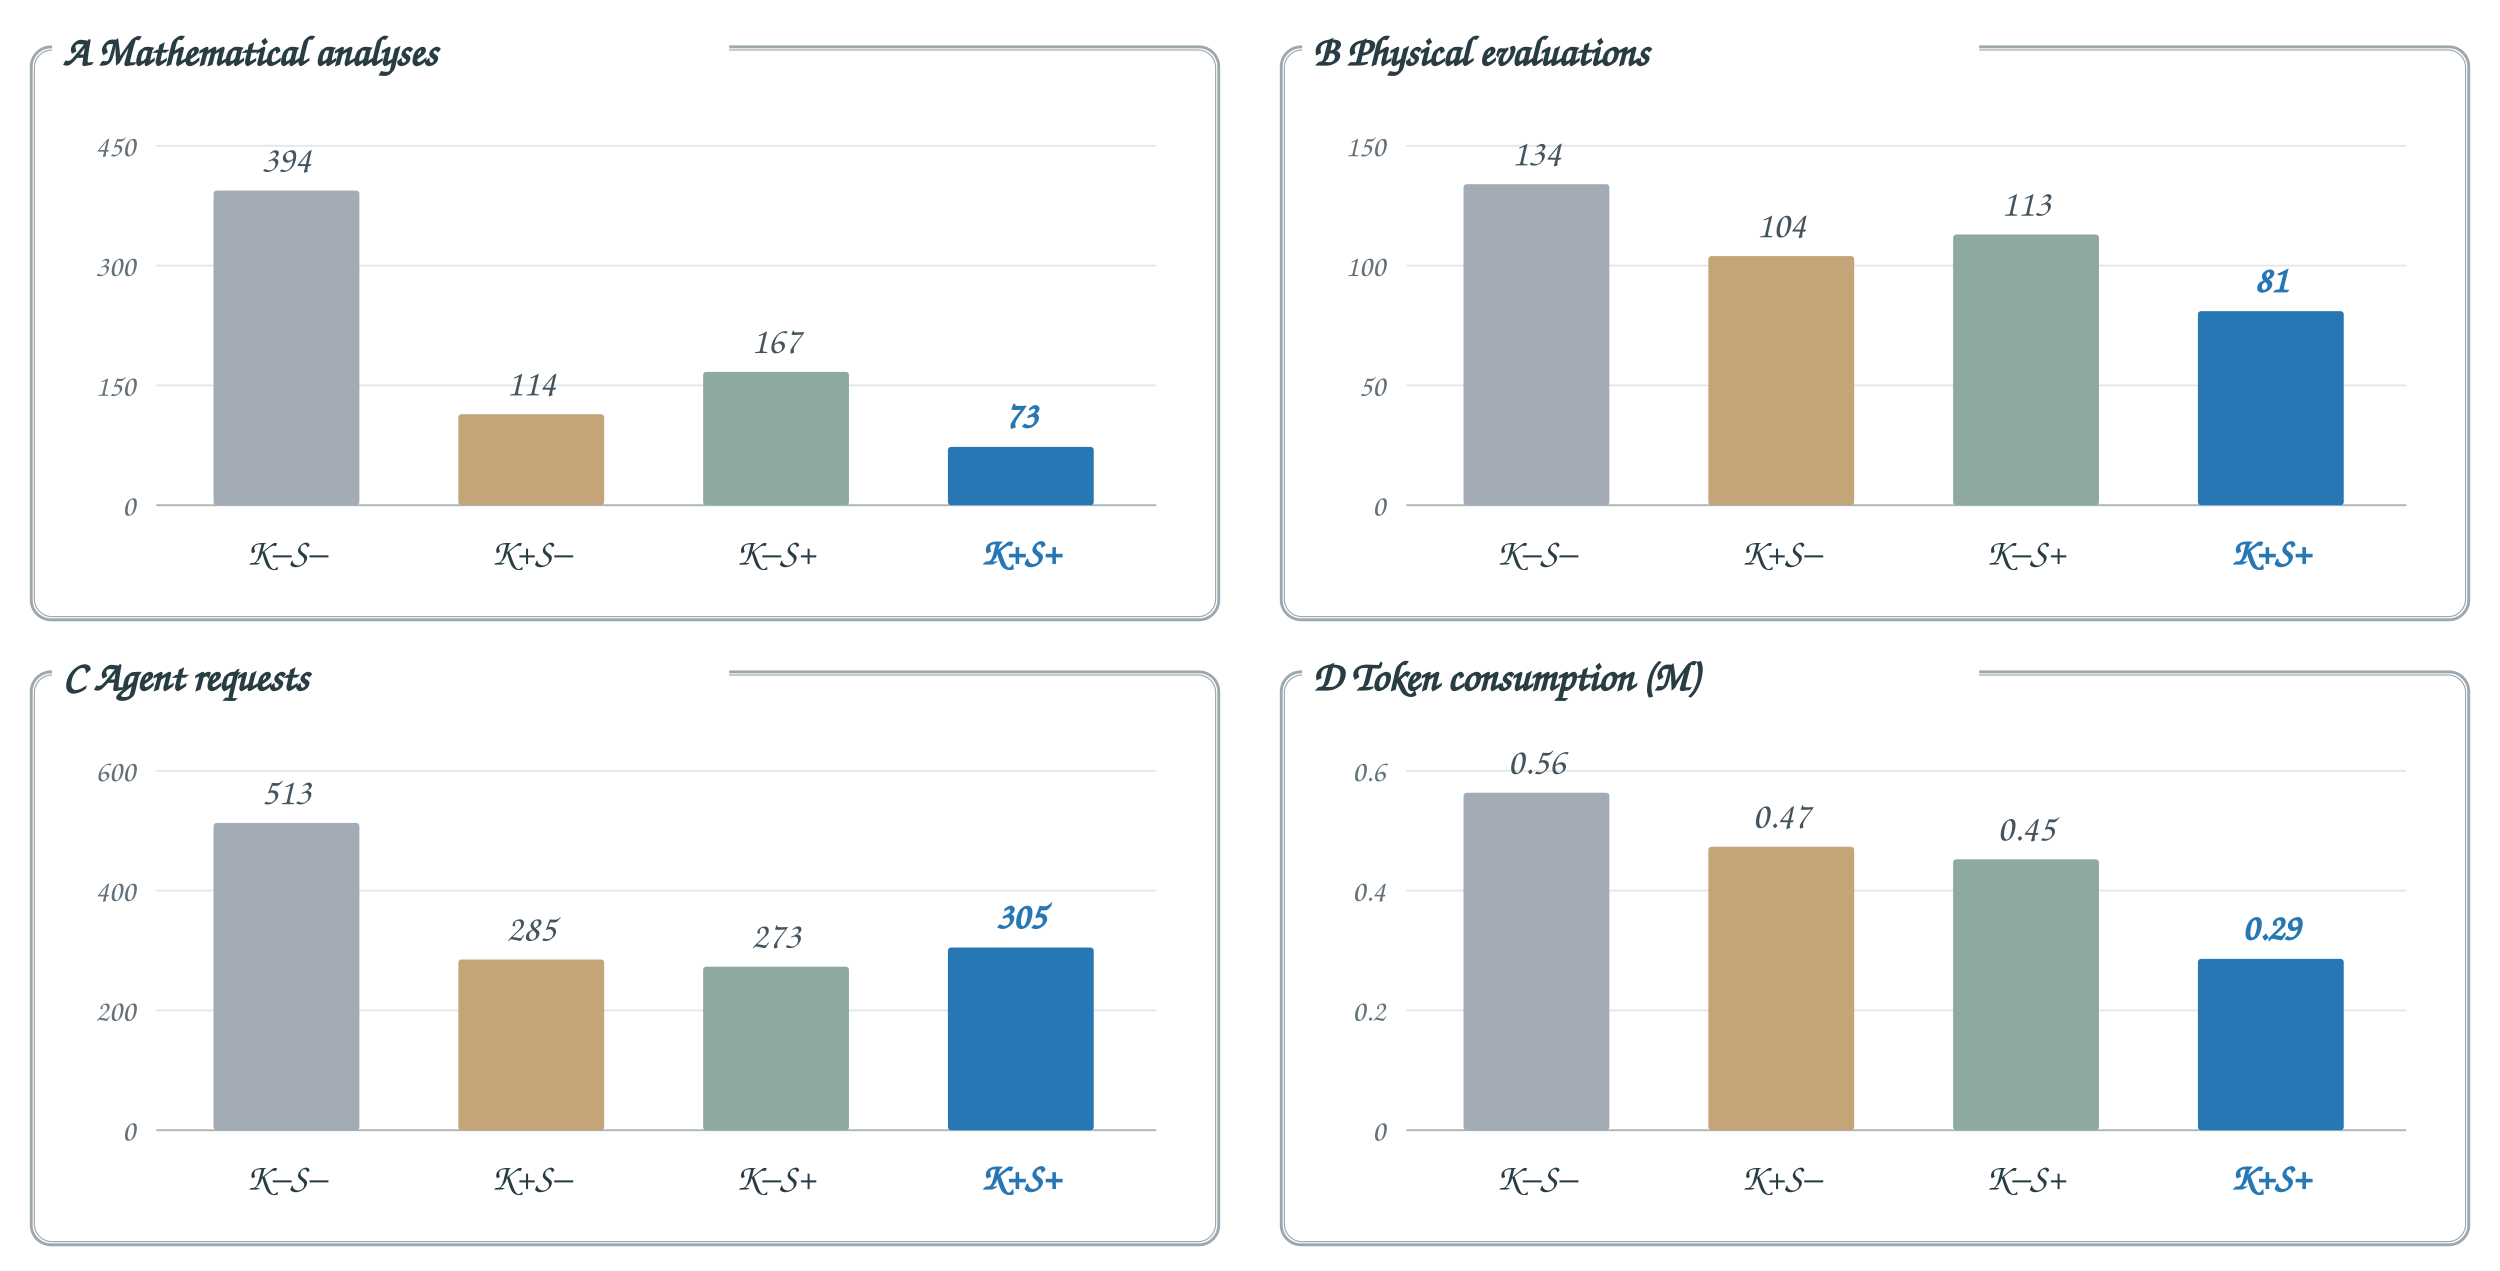
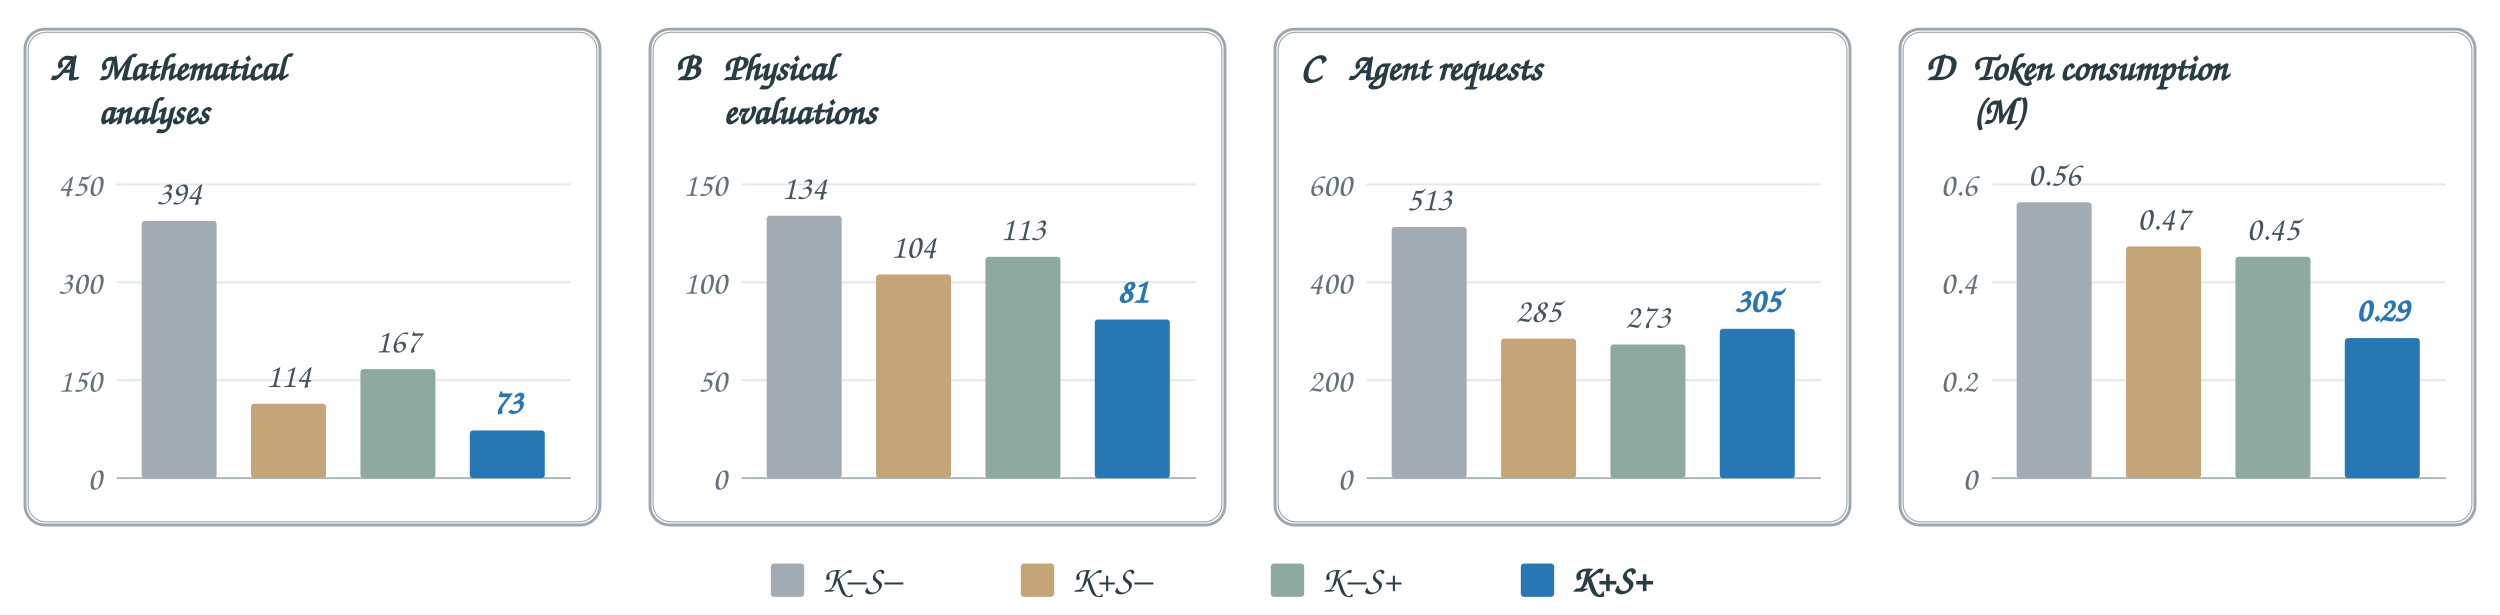
- <svg xmlns="http://www.w3.org/2000/svg" width="2400" height="1220" viewBox="0 0 2400 1220">
+ <svg xmlns="http://www.w3.org/2000/svg" width="2400" height="590" viewBox="0 0 2400 590">
  <style>text{font-family:"Comic Sans MS","Microsoft YaHei",cursive}</style>
-   <rect width="2400" height="1220" fill="white" />
-   <rect x="30" y="45" width="1140" height="550" fill="white" stroke="#9da7ae" stroke-width="2.8" rx="19" />
-   <rect x="33" y="48" width="1134" height="544" fill="none" stroke="#9da7ae" stroke-width="1.1" rx="17" />
-   <rect x="50" y="27" width="650" height="48" fill="white" stroke="none" stroke-width="1" rx="0" />
-   <text x="60" y="63" font-size="40" text-anchor="start" font-weight="700" fill="#283c44">A  Mathematical analyses</text>
-   <line x1="150" y1="485.0" x2="1110" y2="485.0" stroke="#a8b5bd" stroke-width="1.8" />
-   <text x="130" y="495.0" font-size="29" text-anchor="end" font-weight="400" fill="#62717a">0</text>
-   <line x1="150" y1="370.0" x2="1110" y2="370.0" stroke="#e2e7ea" stroke-width="1.8" />
-   <text x="130" y="380.0" font-size="29" text-anchor="end" font-weight="400" fill="#62717a">150</text>
-   <line x1="150" y1="255.0" x2="1110" y2="255.0" stroke="#e2e7ea" stroke-width="1.8" />
-   <text x="130" y="265.0" font-size="29" text-anchor="end" font-weight="400" fill="#62717a">300</text>
-   <line x1="150" y1="140.0" x2="1110" y2="140.0" stroke="#e2e7ea" stroke-width="1.8" />
-   <text x="130" y="150.0" font-size="29" text-anchor="end" font-weight="400" fill="#62717a">450</text>
-   <rect x="205" y="182.933" width="140" height="302.067" fill="#a3acb5" stroke="none" stroke-width="1" rx="3" />
-   <text x="275" y="164.933" font-size="36" text-anchor="middle" font-weight="400" fill="#44545d">394</text>
-   <text x="275" y="542" font-size="36" text-anchor="middle" font-weight="400" fill="#283c44">K−S−</text>
-   <rect x="440" y="397.6" width="140" height="87.4" fill="#c4a578" stroke="none" stroke-width="1" rx="3" />
-   <text x="510" y="379.6" font-size="36" text-anchor="middle" font-weight="400" fill="#44545d">114</text>
-   <text x="510" y="542" font-size="36" text-anchor="middle" font-weight="400" fill="#283c44">K+S−</text>
-   <rect x="675" y="356.967" width="140" height="128.033" fill="#8eaaa0" stroke="none" stroke-width="1" rx="3" />
-   <text x="745" y="338.967" font-size="36" text-anchor="middle" font-weight="400" fill="#44545d">167</text>
-   <text x="745" y="542" font-size="36" text-anchor="middle" font-weight="400" fill="#283c44">K−S+</text>
-   <rect x="910" y="429.033" width="140" height="55.967" fill="#2877b5" stroke="none" stroke-width="1" rx="3" />
-   <text x="980" y="411.033" font-size="36" text-anchor="middle" font-weight="700" fill="#2877b5">73</text>
-   <text x="980" y="542" font-size="36" text-anchor="middle" font-weight="700" fill="#2877b5">K+S+</text>
-   <rect x="1230" y="45" width="1140" height="550" fill="white" stroke="#9da7ae" stroke-width="2.8" rx="19" />
-   <rect x="1233" y="48" width="1134" height="544" fill="none" stroke="#9da7ae" stroke-width="1.1" rx="17" />
-   <rect x="1250" y="27" width="650" height="48" fill="white" stroke="none" stroke-width="1" rx="0" />
-   <text x="1260" y="63" font-size="40" text-anchor="start" font-weight="700" fill="#283c44">B  Physical evaluations</text>
-   <line x1="1350" y1="485.0" x2="2310" y2="485.0" stroke="#a8b5bd" stroke-width="1.8" />
-   <text x="1330" y="495.0" font-size="29" text-anchor="end" font-weight="400" fill="#62717a">0</text>
-   <line x1="1350" y1="370.0" x2="2310" y2="370.0" stroke="#e2e7ea" stroke-width="1.8" />
-   <text x="1330" y="380.0" font-size="29" text-anchor="end" font-weight="400" fill="#62717a">50</text>
-   <line x1="1350" y1="255.0" x2="2310" y2="255.0" stroke="#e2e7ea" stroke-width="1.8" />
-   <text x="1330" y="265.0" font-size="29" text-anchor="end" font-weight="400" fill="#62717a">100</text>
-   <line x1="1350" y1="140.0" x2="2310" y2="140.0" stroke="#e2e7ea" stroke-width="1.8" />
-   <text x="1330" y="150.0" font-size="29" text-anchor="end" font-weight="400" fill="#62717a">150</text>
-   <rect x="1405" y="176.8" width="140" height="308.2" fill="#a3acb5" stroke="none" stroke-width="1" rx="3" />
-   <text x="1475" y="158.8" font-size="36" text-anchor="middle" font-weight="400" fill="#44545d">134</text>
-   <text x="1475" y="542" font-size="36" text-anchor="middle" font-weight="400" fill="#283c44">K−S−</text>
-   <rect x="1640" y="245.8" width="140" height="239.2" fill="#c4a578" stroke="none" stroke-width="1" rx="3" />
-   <text x="1710" y="227.8" font-size="36" text-anchor="middle" font-weight="400" fill="#44545d">104</text>
-   <text x="1710" y="542" font-size="36" text-anchor="middle" font-weight="400" fill="#283c44">K+S−</text>
-   <rect x="1875" y="225.1" width="140" height="259.9" fill="#8eaaa0" stroke="none" stroke-width="1" rx="3" />
-   <text x="1945" y="207.1" font-size="36" text-anchor="middle" font-weight="400" fill="#44545d">113</text>
-   <text x="1945" y="542" font-size="36" text-anchor="middle" font-weight="400" fill="#283c44">K−S+</text>
-   <rect x="2110" y="298.7" width="140" height="186.3" fill="#2877b5" stroke="none" stroke-width="1" rx="3" />
-   <text x="2180" y="280.7" font-size="36" text-anchor="middle" font-weight="700" fill="#2877b5">81</text>
-   <text x="2180" y="542" font-size="36" text-anchor="middle" font-weight="700" fill="#2877b5">K+S+</text>
-   <rect x="30" y="645" width="1140" height="550" fill="white" stroke="#9da7ae" stroke-width="2.8" rx="19" />
-   <rect x="33" y="648" width="1134" height="544" fill="none" stroke="#9da7ae" stroke-width="1.1" rx="17" />
-   <rect x="50" y="627" width="650" height="48" fill="white" stroke="none" stroke-width="1" rx="0" />
-   <text x="60" y="663" font-size="40" text-anchor="start" font-weight="700" fill="#283c44">C  Agent requests</text>
-   <line x1="150" y1="1085.0" x2="1110" y2="1085.0" stroke="#a8b5bd" stroke-width="1.8" />
-   <text x="130" y="1095.0" font-size="29" text-anchor="end" font-weight="400" fill="#62717a">0</text>
-   <line x1="150" y1="970.0" x2="1110" y2="970.0" stroke="#e2e7ea" stroke-width="1.8" />
-   <text x="130" y="980.0" font-size="29" text-anchor="end" font-weight="400" fill="#62717a">200</text>
-   <line x1="150" y1="855.0" x2="1110" y2="855.0" stroke="#e2e7ea" stroke-width="1.8" />
-   <text x="130" y="865.0" font-size="29" text-anchor="end" font-weight="400" fill="#62717a">400</text>
-   <line x1="150" y1="740.0" x2="1110" y2="740.0" stroke="#e2e7ea" stroke-width="1.8" />
-   <text x="130" y="750.0" font-size="29" text-anchor="end" font-weight="400" fill="#62717a">600</text>
-   <rect x="205" y="790.025" width="140" height="294.975" fill="#a3acb5" stroke="none" stroke-width="1" rx="3" />
-   <text x="275" y="772.025" font-size="36" text-anchor="middle" font-weight="400" fill="#44545d">513</text>
-   <text x="275" y="1142" font-size="36" text-anchor="middle" font-weight="400" fill="#283c44">K−S−</text>
-   <rect x="440" y="921.125" width="140" height="163.875" fill="#c4a578" stroke="none" stroke-width="1" rx="3" />
-   <text x="510" y="903.125" font-size="36" text-anchor="middle" font-weight="400" fill="#44545d">285</text>
-   <text x="510" y="1142" font-size="36" text-anchor="middle" font-weight="400" fill="#283c44">K+S−</text>
-   <rect x="675" y="928.025" width="140" height="156.975" fill="#8eaaa0" stroke="none" stroke-width="1" rx="3" />
-   <text x="745" y="910.025" font-size="36" text-anchor="middle" font-weight="400" fill="#44545d">273</text>
-   <text x="745" y="1142" font-size="36" text-anchor="middle" font-weight="400" fill="#283c44">K−S+</text>
-   <rect x="910" y="909.625" width="140" height="175.375" fill="#2877b5" stroke="none" stroke-width="1" rx="3" />
-   <text x="980" y="891.625" font-size="36" text-anchor="middle" font-weight="700" fill="#2877b5">305</text>
-   <text x="980" y="1142" font-size="36" text-anchor="middle" font-weight="700" fill="#2877b5">K+S+</text>
-   <rect x="1230" y="645" width="1140" height="550" fill="white" stroke="#9da7ae" stroke-width="2.8" rx="19" />
-   <rect x="1233" y="648" width="1134" height="544" fill="none" stroke="#9da7ae" stroke-width="1.1" rx="17" />
-   <rect x="1250" y="627" width="650" height="48" fill="white" stroke="none" stroke-width="1" rx="0" />
-   <text x="1260" y="663" font-size="40" text-anchor="start" font-weight="700" fill="#283c44">D  Token consumption (M)</text>
-   <line x1="1350" y1="1085.0" x2="2310" y2="1085.0" stroke="#a8b5bd" stroke-width="1.8" />
-   <text x="1330" y="1095.0" font-size="29" text-anchor="end" font-weight="400" fill="#62717a">0</text>
-   <line x1="1350" y1="970.0" x2="2310" y2="970.0" stroke="#e2e7ea" stroke-width="1.8" />
-   <text x="1330" y="980.0" font-size="29" text-anchor="end" font-weight="400" fill="#62717a">0.2</text>
-   <line x1="1350" y1="855.0" x2="2310" y2="855.0" stroke="#e2e7ea" stroke-width="1.8" />
-   <text x="1330" y="865.0" font-size="29" text-anchor="end" font-weight="400" fill="#62717a">0.4</text>
-   <line x1="1350" y1="740.0" x2="2310" y2="740.0" stroke="#e2e7ea" stroke-width="1.8" />
-   <text x="1330" y="750.0" font-size="29" text-anchor="end" font-weight="400" fill="#62717a">0.6</text>
-   <rect x="1405" y="761.034" width="140" height="323.966" fill="#a3acb5" stroke="none" stroke-width="1" rx="3" />
-   <text x="1475" y="743.034" font-size="36" text-anchor="middle" font-weight="400" fill="#44545d">0.56</text>
-   <text x="1475" y="1142" font-size="36" text-anchor="middle" font-weight="400" fill="#283c44">K−S−</text>
-   <rect x="1640" y="812.874" width="140" height="272.126" fill="#c4a578" stroke="none" stroke-width="1" rx="3" />
-   <text x="1710" y="794.874" font-size="36" text-anchor="middle" font-weight="400" fill="#44545d">0.47</text>
-   <text x="1710" y="1142" font-size="36" text-anchor="middle" font-weight="400" fill="#283c44">K+S−</text>
-   <rect x="1875" y="824.978" width="140" height="260.022" fill="#8eaaa0" stroke="none" stroke-width="1" rx="3" />
-   <text x="1945" y="806.978" font-size="36" text-anchor="middle" font-weight="400" fill="#44545d">0.45</text>
-   <text x="1945" y="1142" font-size="36" text-anchor="middle" font-weight="400" fill="#283c44">K−S+</text>
-   <rect x="2110" y="920.539" width="140" height="164.461" fill="#2877b5" stroke="none" stroke-width="1" rx="3" />
-   <text x="2180" y="902.539" font-size="36" text-anchor="middle" font-weight="700" fill="#2877b5">0.29</text>
-   <text x="2180" y="1142" font-size="36" text-anchor="middle" font-weight="700" fill="#2877b5">K+S+</text>
+   <rect width="2400" height="590" fill="white" />
+   <rect x="24" y="28" width="552" height="476" fill="white" stroke="#9da7ae" stroke-width="2.8" rx="19" />
+   <rect x="27" y="31" width="546" height="470" fill="none" stroke="#9da7ae" stroke-width="1.1" rx="17" />
+   <text x="48" y="77" font-size="38" text-anchor="start" font-weight="700" fill="#283c44">A</text>
+   <text x="94" y="77" font-size="36" text-anchor="start" font-weight="700" fill="#283c44">Mathematical</text>
+   <text x="94" y="119" font-size="36" text-anchor="start" font-weight="700" fill="#283c44">analyses</text>
+   <line x1="112" y1="459.0" x2="548" y2="459.0" stroke="#a8b5bd" stroke-width="1.8" />
+   <text x="98" y="470.0" font-size="32" text-anchor="end" font-weight="400" fill="#62717a">0</text>
+   <line x1="112" y1="365.0" x2="548" y2="365.0" stroke="#e2e7ea" stroke-width="1.8" />
+   <text x="98" y="376.0" font-size="32" text-anchor="end" font-weight="400" fill="#62717a">150</text>
+   <line x1="112" y1="271.0" x2="548" y2="271.0" stroke="#e2e7ea" stroke-width="1.8" />
+   <text x="98" y="282.0" font-size="32" text-anchor="end" font-weight="400" fill="#62717a">300</text>
+   <line x1="112" y1="177.0" x2="548" y2="177.0" stroke="#e2e7ea" stroke-width="1.8" />
+   <text x="98" y="188.0" font-size="32" text-anchor="end" font-weight="400" fill="#62717a">450</text>
+   <rect x="136" y="212.093" width="72" height="246.907" fill="#a3acb5" stroke="none" stroke-width="1" rx="3" />
+   <text x="172" y="196.093" font-size="33" text-anchor="middle" font-weight="400" fill="#44545d">394</text>
+   <rect x="241" y="387.56" width="72" height="71.44" fill="#c4a578" stroke="none" stroke-width="1" rx="3" />
+   <text x="277" y="371.56" font-size="33" text-anchor="middle" font-weight="400" fill="#44545d">114</text>
+   <rect x="346" y="354.347" width="72" height="104.653" fill="#8eaaa0" stroke="none" stroke-width="1" rx="3" />
+   <text x="382" y="338.347" font-size="33" text-anchor="middle" font-weight="400" fill="#44545d">167</text>
+   <rect x="451" y="413.253" width="72" height="45.747" fill="#2877b5" stroke="none" stroke-width="1" rx="3" />
+   <text x="487" y="397.253" font-size="33" text-anchor="middle" font-weight="700" fill="#2877b5">73</text>
+   <rect x="624" y="28" width="552" height="476" fill="white" stroke="#9da7ae" stroke-width="2.8" rx="19" />
+   <rect x="627" y="31" width="546" height="470" fill="none" stroke="#9da7ae" stroke-width="1.1" rx="17" />
+   <text x="648" y="77" font-size="38" text-anchor="start" font-weight="700" fill="#283c44">B</text>
+   <text x="694" y="77" font-size="36" text-anchor="start" font-weight="700" fill="#283c44">Physical</text>
+   <text x="694" y="119" font-size="36" text-anchor="start" font-weight="700" fill="#283c44">evaluations</text>
+   <line x1="712" y1="459.0" x2="1148" y2="459.0" stroke="#a8b5bd" stroke-width="1.8" />
+   <text x="698" y="470.0" font-size="32" text-anchor="end" font-weight="400" fill="#62717a">0</text>
+   <line x1="712" y1="365.0" x2="1148" y2="365.0" stroke="#e2e7ea" stroke-width="1.8" />
+   <text x="698" y="376.0" font-size="32" text-anchor="end" font-weight="400" fill="#62717a">50</text>
+   <line x1="712" y1="271.0" x2="1148" y2="271.0" stroke="#e2e7ea" stroke-width="1.8" />
+   <text x="698" y="282.0" font-size="32" text-anchor="end" font-weight="400" fill="#62717a">100</text>
+   <line x1="712" y1="177.0" x2="1148" y2="177.0" stroke="#e2e7ea" stroke-width="1.8" />
+   <text x="698" y="188.0" font-size="32" text-anchor="end" font-weight="400" fill="#62717a">150</text>
+   <rect x="736" y="207.08" width="72" height="251.92" fill="#a3acb5" stroke="none" stroke-width="1" rx="3" />
+   <text x="772" y="191.08" font-size="33" text-anchor="middle" font-weight="400" fill="#44545d">134</text>
+   <rect x="841" y="263.48" width="72" height="195.52" fill="#c4a578" stroke="none" stroke-width="1" rx="3" />
+   <text x="877" y="247.48" font-size="33" text-anchor="middle" font-weight="400" fill="#44545d">104</text>
+   <rect x="946" y="246.56" width="72" height="212.44" fill="#8eaaa0" stroke="none" stroke-width="1" rx="3" />
+   <text x="982" y="230.56" font-size="33" text-anchor="middle" font-weight="400" fill="#44545d">113</text>
+   <rect x="1051" y="306.72" width="72" height="152.28" fill="#2877b5" stroke="none" stroke-width="1" rx="3" />
+   <text x="1087" y="290.72" font-size="33" text-anchor="middle" font-weight="700" fill="#2877b5">81</text>
+   <rect x="1224" y="28" width="552" height="476" fill="white" stroke="#9da7ae" stroke-width="2.8" rx="19" />
+   <rect x="1227" y="31" width="546" height="470" fill="none" stroke="#9da7ae" stroke-width="1.1" rx="17" />
+   <text x="1248" y="77" font-size="38" text-anchor="start" font-weight="700" fill="#283c44">C</text>
+   <text x="1294" y="77" font-size="36" text-anchor="start" font-weight="700" fill="#283c44">Agent requests</text>
+   <line x1="1312" y1="459.0" x2="1748" y2="459.0" stroke="#a8b5bd" stroke-width="1.8" />
+   <text x="1298" y="470.0" font-size="32" text-anchor="end" font-weight="400" fill="#62717a">0</text>
+   <line x1="1312" y1="365.0" x2="1748" y2="365.0" stroke="#e2e7ea" stroke-width="1.8" />
+   <text x="1298" y="376.0" font-size="32" text-anchor="end" font-weight="400" fill="#62717a">200</text>
+   <line x1="1312" y1="271.0" x2="1748" y2="271.0" stroke="#e2e7ea" stroke-width="1.8" />
+   <text x="1298" y="282.0" font-size="32" text-anchor="end" font-weight="400" fill="#62717a">400</text>
+   <line x1="1312" y1="177.0" x2="1748" y2="177.0" stroke="#e2e7ea" stroke-width="1.8" />
+   <text x="1298" y="188.0" font-size="32" text-anchor="end" font-weight="400" fill="#62717a">600</text>
+   <rect x="1336" y="217.89" width="72" height="241.11" fill="#a3acb5" stroke="none" stroke-width="1" rx="3" />
+   <text x="1372" y="201.89" font-size="33" text-anchor="middle" font-weight="400" fill="#44545d">513</text>
+   <rect x="1441" y="325.05" width="72" height="133.95" fill="#c4a578" stroke="none" stroke-width="1" rx="3" />
+   <text x="1477" y="309.05" font-size="33" text-anchor="middle" font-weight="400" fill="#44545d">285</text>
+   <rect x="1546" y="330.69" width="72" height="128.31" fill="#8eaaa0" stroke="none" stroke-width="1" rx="3" />
+   <text x="1582" y="314.69" font-size="33" text-anchor="middle" font-weight="400" fill="#44545d">273</text>
+   <rect x="1651" y="315.65" width="72" height="143.35" fill="#2877b5" stroke="none" stroke-width="1" rx="3" />
+   <text x="1687" y="299.65" font-size="33" text-anchor="middle" font-weight="700" fill="#2877b5">305</text>
+   <rect x="1824" y="28" width="552" height="476" fill="white" stroke="#9da7ae" stroke-width="2.8" rx="19" />
+   <rect x="1827" y="31" width="546" height="470" fill="none" stroke="#9da7ae" stroke-width="1.1" rx="17" />
+   <text x="1848" y="77" font-size="38" text-anchor="start" font-weight="700" fill="#283c44">D</text>
+   <text x="1894" y="77" font-size="36" text-anchor="start" font-weight="700" fill="#283c44">Token consumption</text>
+   <text x="1894" y="119" font-size="36" text-anchor="start" font-weight="700" fill="#283c44">(M)</text>
+   <line x1="1912" y1="459.0" x2="2348" y2="459.0" stroke="#a8b5bd" stroke-width="1.8" />
+   <text x="1898" y="470.0" font-size="32" text-anchor="end" font-weight="400" fill="#62717a">0</text>
+   <line x1="1912" y1="365.0" x2="2348" y2="365.0" stroke="#e2e7ea" stroke-width="1.8" />
+   <text x="1898" y="376.0" font-size="32" text-anchor="end" font-weight="400" fill="#62717a">0.2</text>
+   <line x1="1912" y1="271.0" x2="2348" y2="271.0" stroke="#e2e7ea" stroke-width="1.8" />
+   <text x="1898" y="282.0" font-size="32" text-anchor="end" font-weight="400" fill="#62717a">0.4</text>
+   <line x1="1912" y1="177.0" x2="2348" y2="177.0" stroke="#e2e7ea" stroke-width="1.8" />
+   <text x="1898" y="188.0" font-size="32" text-anchor="end" font-weight="400" fill="#62717a">0.6</text>
+   <rect x="1936" y="194.193" width="72" height="264.807" fill="#a3acb5" stroke="none" stroke-width="1" rx="3" />
+   <text x="1972" y="178.193" font-size="33" text-anchor="middle" font-weight="400" fill="#44545d">0.56</text>
+   <rect x="2041" y="236.567" width="72" height="222.433" fill="#c4a578" stroke="none" stroke-width="1" rx="3" />
+   <text x="2077" y="220.567" font-size="33" text-anchor="middle" font-weight="400" fill="#44545d">0.47</text>
+   <rect x="2146" y="246.46" width="72" height="212.54" fill="#8eaaa0" stroke="none" stroke-width="1" rx="3" />
+   <text x="2182" y="230.46" font-size="33" text-anchor="middle" font-weight="400" fill="#44545d">0.45</text>
+   <rect x="2251" y="324.571" width="72" height="134.429" fill="#2877b5" stroke="none" stroke-width="1" rx="3" />
+   <text x="2287" y="308.571" font-size="33" text-anchor="middle" font-weight="700" fill="#2877b5">0.29</text>
+   <rect x="740" y="541" width="32" height="32" fill="#a3acb5" stroke="none" stroke-width="1" rx="3" />
+   <text x="788" y="568" font-size="36" text-anchor="start" font-weight="400" fill="#283c44">K−S−</text>
+   <rect x="980" y="541" width="32" height="32" fill="#c4a578" stroke="none" stroke-width="1" rx="3" />
+   <text x="1028" y="568" font-size="36" text-anchor="start" font-weight="400" fill="#283c44">K+S−</text>
+   <rect x="1220" y="541" width="32" height="32" fill="#8eaaa0" stroke="none" stroke-width="1" rx="3" />
+   <text x="1268" y="568" font-size="36" text-anchor="start" font-weight="400" fill="#283c44">K−S+</text>
+   <rect x="1460" y="541" width="32" height="32" fill="#2877b5" stroke="none" stroke-width="1" rx="3" />
+   <text x="1508" y="568" font-size="36" text-anchor="start" font-weight="700" fill="#283c44">K+S+</text>
</svg>
